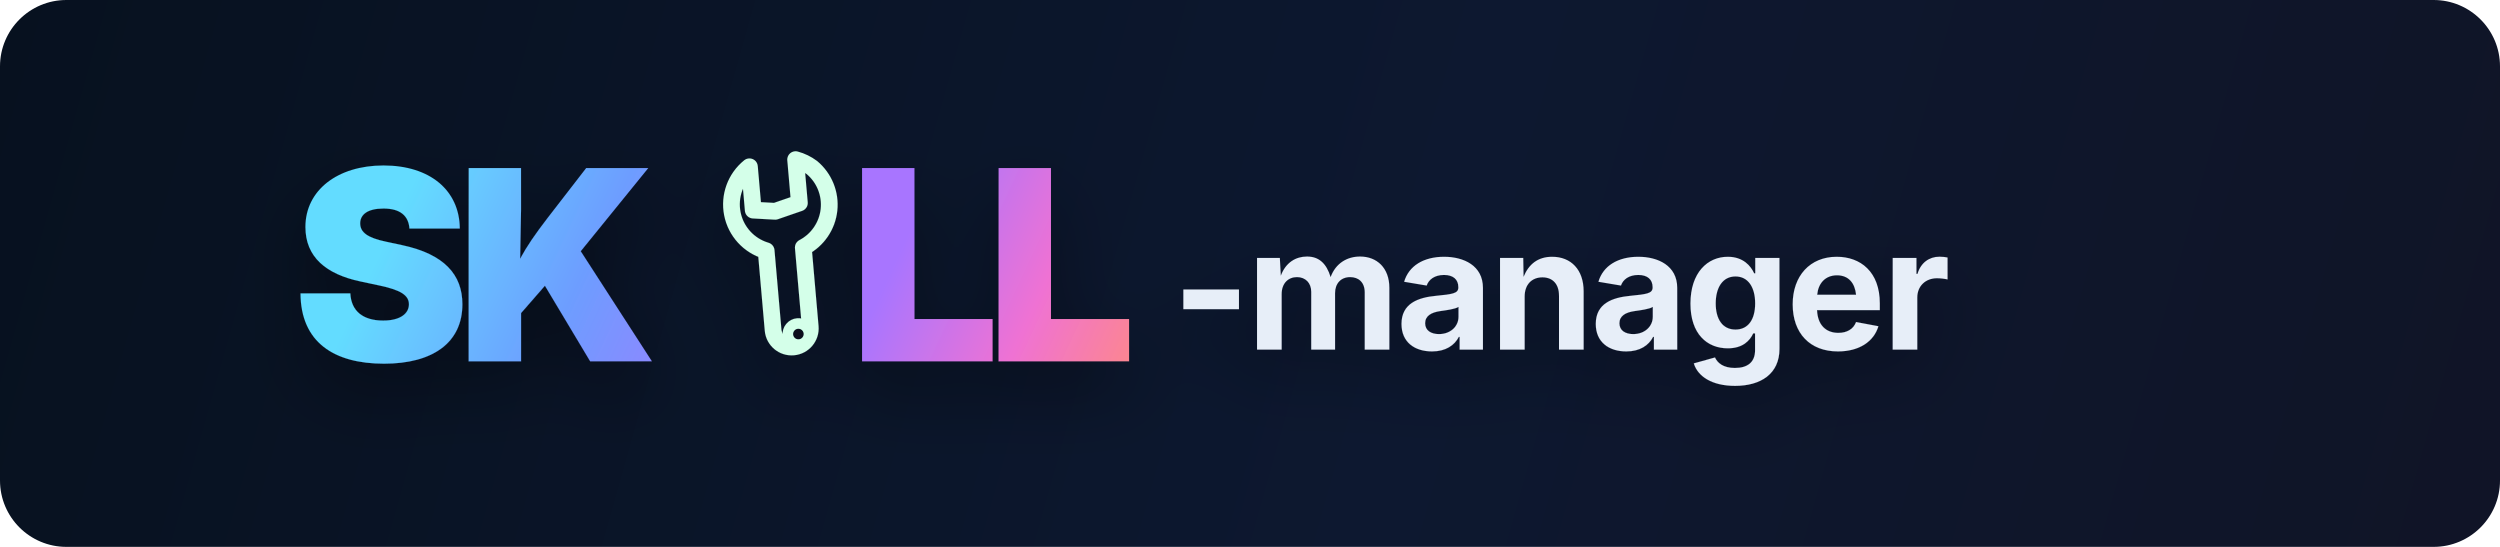
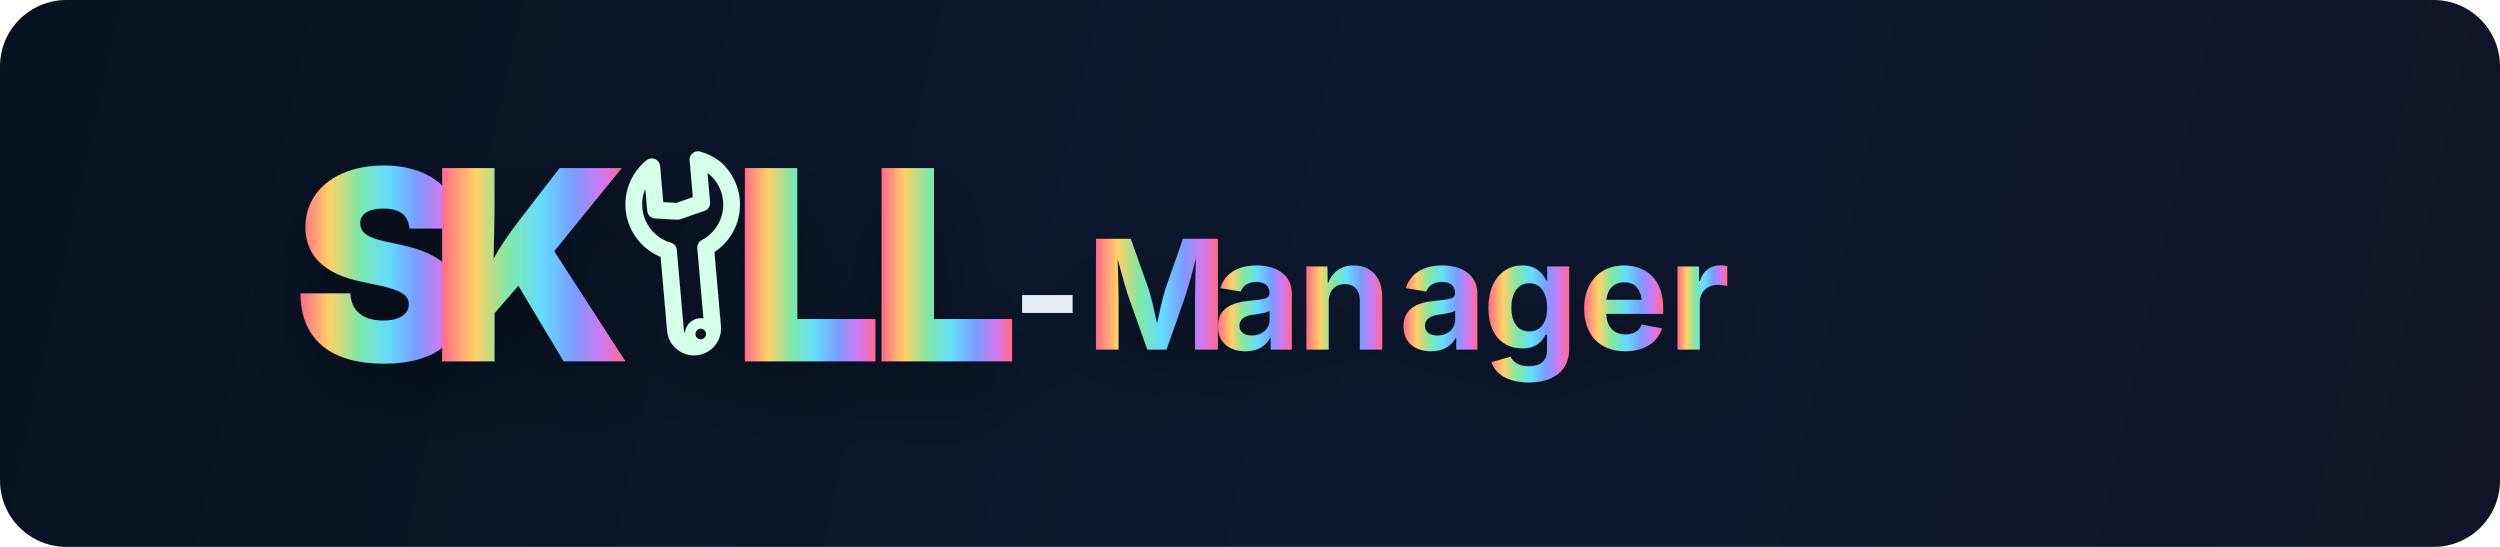
<svg xmlns="http://www.w3.org/2000/svg" viewBox="0 0 1280 280" role="img" aria-labelledby="title desc">
  <defs>
-     <linearGradient id="panel" x1="0" y1="0" x2="1280" y2="360" gradientUnits="userSpaceOnUse">
+     <linearGradient id="panel" x1="0" y1="0" x2="1280" y2="280" gradientUnits="userSpaceOnUse">
      <stop offset="0" stop-color="#07111f" />
      <stop offset=".56" stop-color="#0d1830" />
      <stop offset="1" stop-color="#101426" />
    </linearGradient>
-     <linearGradient id="left-word" x1="196" y1="126" x2="382" y2="214" gradientUnits="userSpaceOnUse">
-       <stop offset="0" stop-color="#64dcff" />
-       <stop offset=".48" stop-color="#6d9dff" />
-       <stop offset="1" stop-color="#a875ff" />
-     </linearGradient>
-     <linearGradient id="right-word" x1="462" y1="126" x2="650" y2="214" gradientUnits="userSpaceOnUse">
-       <stop offset="0" stop-color="#a875ff" />
-       <stop offset=".36" stop-color="#ef72d3" />
-       <stop offset=".7" stop-color="#ff8b80" />
-       <stop offset="1" stop-color="#ffd45c" />
+     <linearGradient id="rainbow" x1="0" y1="0" x2="1" y2="0" gradientUnits="objectBoundingBox">
+       <stop offset="0" stop-color="#ff6b8a" />
+       <stop offset=".18" stop-color="#ffd166" />
+       <stop offset=".36" stop-color="#7ee8a7" />
+       <stop offset=".54" stop-color="#64dcff" />
+       <stop offset=".72" stop-color="#7b9bff" />
+       <stop offset=".88" stop-color="#d477ed" />
+       <stop offset="1" stop-color="#ff6b8a" />
    </linearGradient>
    <linearGradient id="wrench" x1="574" y1="88" x2="616" y2="248" gradientUnits="userSpaceOnUse">
      <stop offset="0" stop-color="#d4ffe9" />
      <stop offset=".48" stop-color="#8af0ce" />
      <stop offset="1" stop-color="#63d9f5" />
    </linearGradient>
    <filter id="shadow" x="-20%" y="-30%" width="140%" height="170%">
      <feDropShadow dx="0" dy="16" stdDeviation="18" flood-color="#000000" flood-opacity=".35" />
    </filter>
  </defs>
  <rect width="1280" height="280" rx="34" fill="url(#panel)" />
  <g filter="url(#shadow)">
-     <text x="150" y="185" fill="url(#left-word)" font-family="Inter, ui-sans-serif, system-ui, -apple-system, BlinkMacSystemFont, Segoe UI, sans-serif" font-size="136" font-weight="850" letter-spacing="-7">SK</text>
-     <g transform="translate(346 135) rotate(-50) translate(-12 -12) scale(4.5)" fill="none" stroke="url(#wrench)" stroke-width="1.9" stroke-linecap="round" stroke-linejoin="round">
+     <g fill="url(#rainbow)" font-family="Inter, ui-sans-serif, system-ui, -apple-system, BlinkMacSystemFont, Segoe UI, sans-serif" font-size="136" font-weight="850" letter-spacing="-7">
+       <text x="150" y="185">S</text>
+       <text x="220" y="185">K</text>
+     </g>
+     <g transform="translate(296 135) rotate(-50) translate(-12 -12) scale(4.5)" fill="none" stroke="url(#wrench)" stroke-width="1.9" stroke-linecap="round" stroke-linejoin="round">
      <path d="M21 7.5a5.5 5.5 0 0 1-7.6 5.1L7 19a2.1 2.1 0 1 1-3-3l6.4-6.4A5.5 5.5 0 0 1 16.5 2L13 5.5l1.5 2L17 9l3.5-3.5A5.5 5.5 0 0 1 21 7.5Z" />
      <circle cx="5.5" cy="18.5" r="1.2" fill="#07111f" stroke="url(#wrench)" stroke-width="1.2" />
    </g>
-     <text x="435" y="185" fill="url(#right-word)" font-family="Inter, ui-sans-serif, system-ui, -apple-system, BlinkMacSystemFont, Segoe UI, sans-serif" font-size="136" font-weight="850" letter-spacing="-7">LL</text>
-     <text x="600" y="179" fill="#e7eef8" font-family="Inter, ui-sans-serif, system-ui, -apple-system, BlinkMacSystemFont, Segoe UI, sans-serif" font-size="86" font-weight="650" letter-spacing="-2">-manager</text>
+     <g fill="url(#rainbow)" font-family="Inter, ui-sans-serif, system-ui, -apple-system, BlinkMacSystemFont, Segoe UI, sans-serif" font-size="136" font-weight="850" letter-spacing="-7">
+       <text x="375" y="185">L</text>
+       <text x="445" y="185">L</text>
+     </g>
+     <text x="518" y="179" fill="#e7eef8" font-family="Inter, ui-sans-serif, system-ui, -apple-system, BlinkMacSystemFont, Segoe UI, sans-serif" font-size="78" font-weight="650" letter-spacing="-2">-</text>
+     <g fill="url(#rainbow)" font-family="Inter, ui-sans-serif, system-ui, -apple-system, BlinkMacSystemFont, Segoe UI, sans-serif" font-size="78" font-weight="650" letter-spacing="-2">
+       <text x="556" y="179">M</text>
+       <text x="621" y="179">a</text>
+       <text x="664" y="179">n</text>
+       <text x="716" y="179">a</text>
+       <text x="759" y="179">g</text>
+       <text x="808" y="179">e</text>
+       <text x="854" y="179">r</text>
+     </g>
  </g>
</svg>
